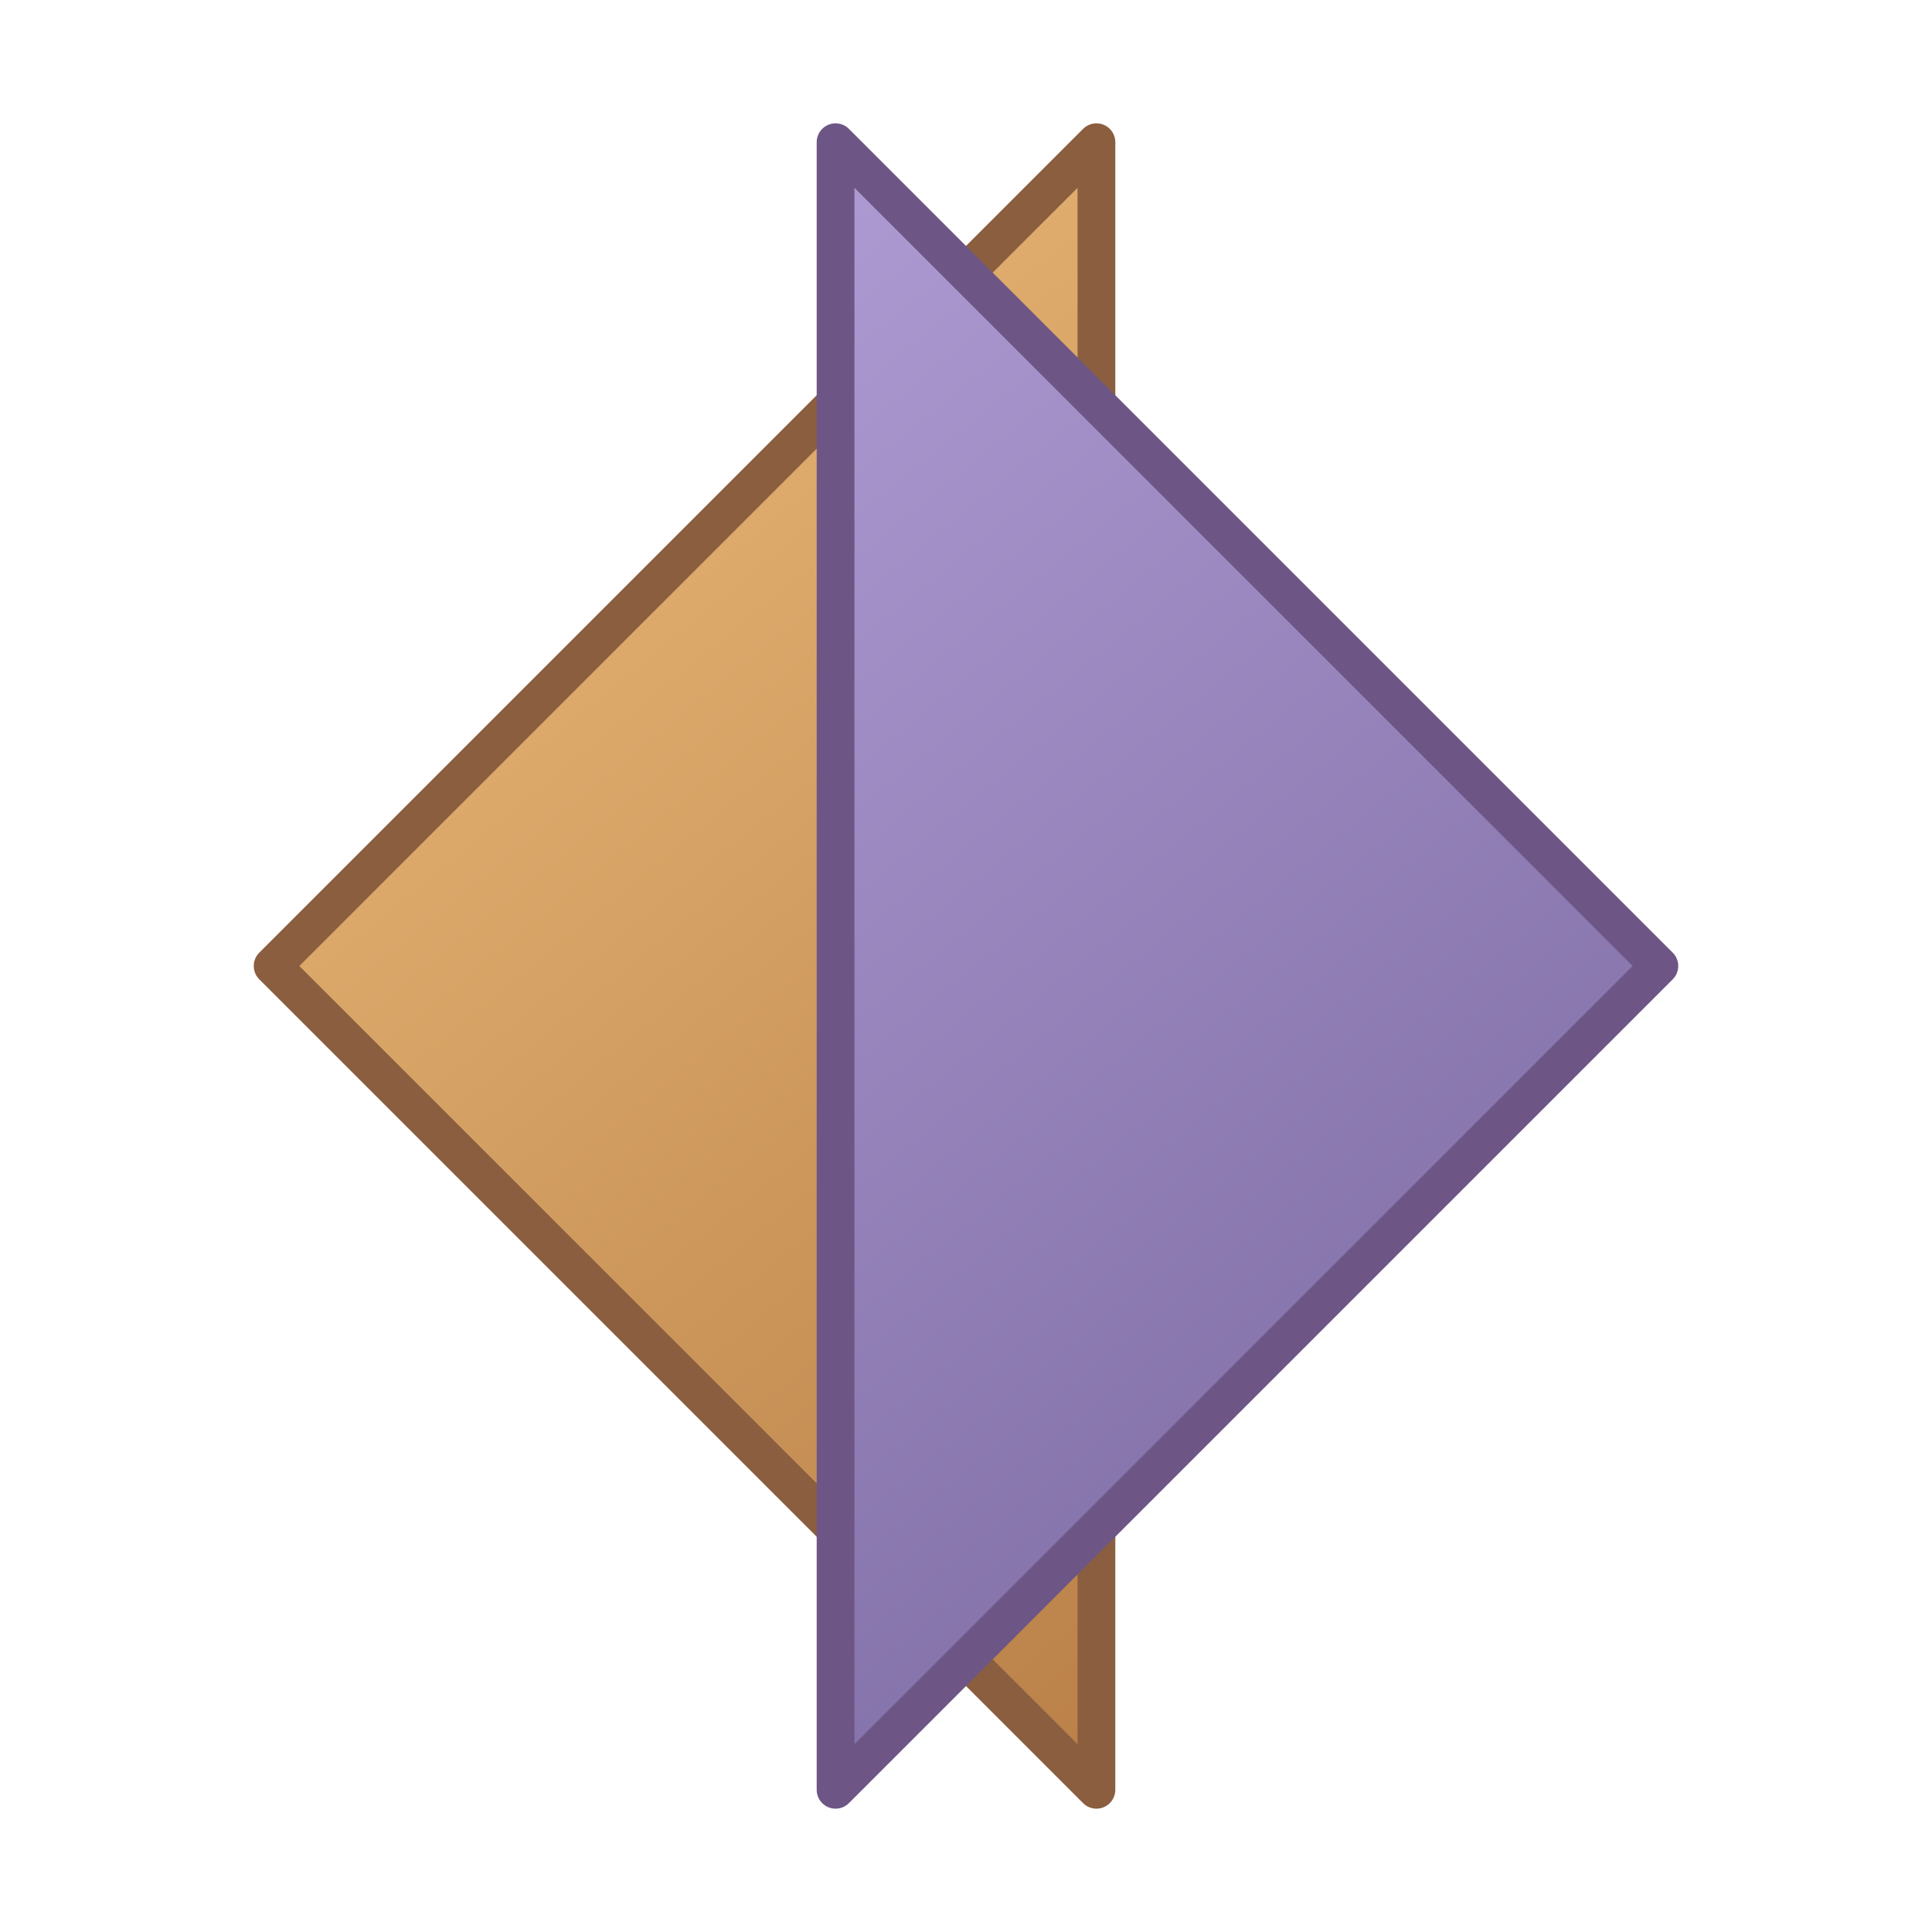
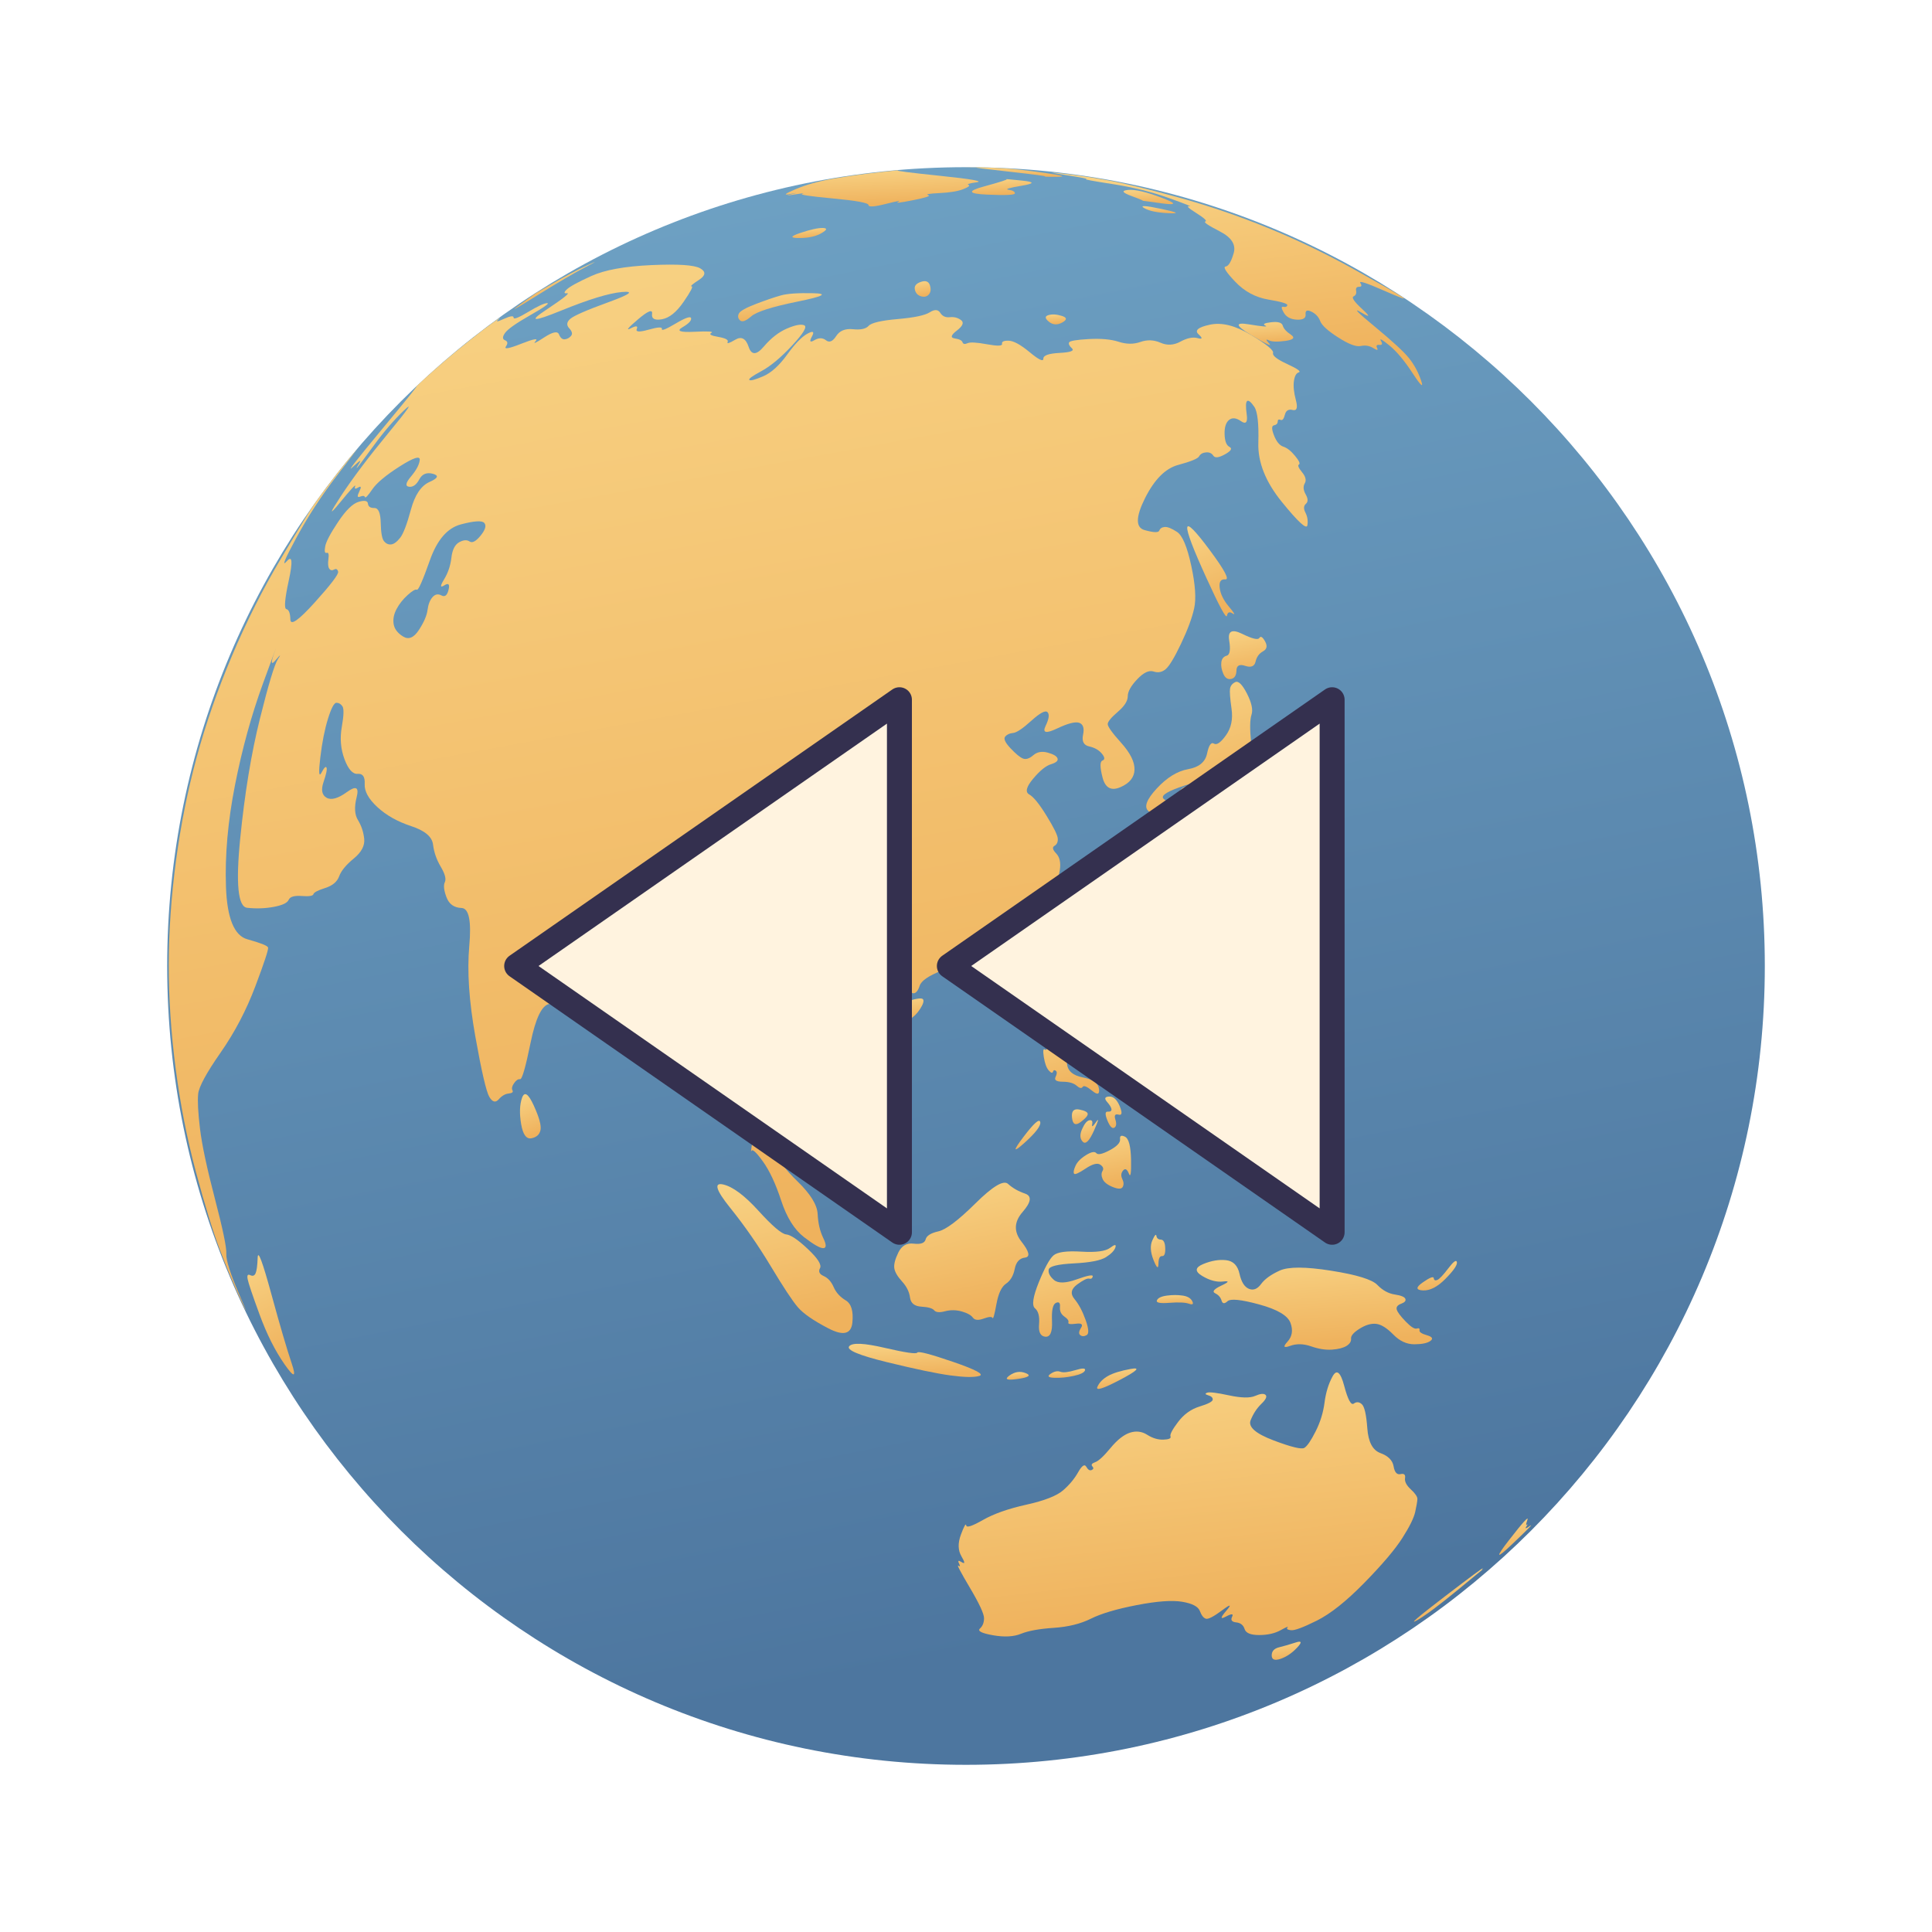
<svg xmlns="http://www.w3.org/2000/svg" width="64" height="64" viewBox="0 0 64 64" data-material="authored">
-   <g id="frameless-artwork" transform="translate(-4.385787 -4.385787) scale(1.137056)">
+   <g id="frameless-artwork" transform="translate(-3.28248 -3.28248) scale(1.102577)">
    <defs>
-       <linearGradient id="amber" gradientUnits="userSpaceOnUse" x1="12" y1="10" x2="48" y2="54">
-         <stop stop-color="#edbd7c" />
-         <stop offset="1" stop-color="#b37841" />
+       <linearGradient id="plex-ocean" x1="0" y1="0" x2=".2" y2="1">
+         <stop stop-color="#70a4c6" />
+         <stop offset="1" stop-color="#4d769f" />
      </linearGradient>
-       <linearGradient id="violet" gradientUnits="userSpaceOnUse" x1="12" y1="10" x2="48" y2="54">
-         <stop stop-color="#b8a4dc" />
-         <stop offset="1" stop-color="#79689f" />
+       <linearGradient id="plex-land" x1="0" y1="0" x2=".2" y2="1">
+         <stop stop-color="#f8d385" />
+         <stop offset="1" stop-color="#efb25d" />
      </linearGradient>
+       <clipPath id="globe">
+         <circle cx="32" cy="32" r="24" />
+       </clipPath>
    </defs>
-     <g stroke-linecap="round" stroke-linejoin="round">
-       <path d="M35.8 8 11.8 32l24 24Z" fill="url(#amber)" stroke="#8a5e3f" stroke-width="1.1" />
-       <path d="m28.2 8 24 24-24 24Z" fill="url(#violet)" stroke="#6d5685" stroke-width="1.1" />
+     <g data-material="authored" stroke-linecap="round" stroke-linejoin="round">
+       <circle cx="32" cy="32" r="24" fill="url(#plex-ocean)" />
+       <g clip-path="url(#globe)" fill="url(#plex-land)">
+         <path d="M41.185 52.714Q41.184 52.523 41.407 52.469Q41.630 52.415 41.905 52.325Q42.179 52.235 41.948 52.480Q41.717 52.725 41.452 52.816Q41.187 52.906 41.185 52.714Z" fill-rule="evenodd" />
+         <path d="M47.522 50.103Q47.460 50.180 47.565 50.095Q47.670 50.009 46.794 50.730Q45.917 51.451 45.546 51.660Q45.175 51.868 46.379 50.947Q47.583 50.025 47.522 50.103Z" fill-rule="evenodd" />
+         <path d="M48.868 48.639Q48.802 48.828 48.850 48.786Q48.899 48.744 48.832 48.846Q48.766 48.948 48.943 48.823Q49.119 48.698 48.402 49.378Q47.686 50.059 48.311 49.254Q48.935 48.449 48.868 48.639Z" fill-rule="evenodd" />
+         <path d="M10.719 40.759Q10.732 40.402 11.128 41.850Q11.524 43.298 11.741 43.940Q11.957 44.582 11.528 43.969Q11.099 43.356 10.776 42.472Q10.452 41.588 10.418 41.411Q10.383 41.233 10.495 41.288Q10.608 41.344 10.657 41.230Q10.706 41.116 10.719 40.759Z" fill-rule="evenodd" />
+         <path d="M43.363 44.615Q43.528 45.236 43.651 45.147Q43.773 45.058 43.892 45.165Q44.012 45.271 44.057 45.888Q44.101 46.506 44.451 46.634Q44.800 46.761 44.847 47.032Q44.893 47.302 45.055 47.266Q45.216 47.230 45.191 47.385Q45.166 47.541 45.366 47.726Q45.566 47.911 45.562 48.017Q45.557 48.123 45.497 48.398Q45.437 48.673 45.109 49.187Q44.781 49.701 43.969 50.531Q43.157 51.361 42.538 51.669Q41.920 51.977 41.761 51.956Q41.602 51.936 41.659 51.874Q41.715 51.811 41.454 51.955Q41.192 52.100 40.810 52.101Q40.427 52.102 40.371 51.922Q40.315 51.742 40.118 51.721Q39.921 51.700 39.994 51.554Q40.068 51.408 39.809 51.546Q39.550 51.685 39.815 51.377Q40.081 51.070 39.699 51.355Q39.317 51.640 39.210 51.611Q39.102 51.581 39.026 51.379Q38.949 51.177 38.493 51.101Q38.037 51.025 37.126 51.202Q36.214 51.379 35.750 51.611Q35.285 51.842 34.635 51.885Q33.985 51.928 33.653 52.063Q33.321 52.198 32.809 52.107Q32.297 52.016 32.419 51.906Q32.541 51.795 32.542 51.596Q32.542 51.397 32.115 50.677Q31.688 49.956 31.771 50.016Q31.853 50.077 31.789 49.947Q31.725 49.818 31.874 49.913Q32.024 50.008 31.864 49.737Q31.704 49.467 31.848 49.081Q31.992 48.694 32.007 48.808Q32.022 48.922 32.509 48.644Q32.996 48.366 33.814 48.184Q34.631 48.002 34.916 47.754Q35.202 47.506 35.370 47.208Q35.539 46.910 35.614 47.045Q35.690 47.181 35.776 47.143Q35.862 47.105 35.796 47.033Q35.730 46.961 35.882 46.907Q36.035 46.853 36.340 46.484Q36.645 46.115 36.923 46.022Q37.202 45.930 37.444 46.084Q37.686 46.238 37.932 46.230Q38.177 46.222 38.144 46.134Q38.110 46.046 38.372 45.699Q38.634 45.352 39.021 45.234Q39.409 45.115 39.413 45.026Q39.416 44.938 39.277 44.898Q39.138 44.858 39.244 44.820Q39.350 44.781 39.902 44.900Q40.454 45.018 40.688 44.916Q40.921 44.813 41.000 44.886Q41.078 44.958 40.874 45.155Q40.670 45.352 40.551 45.649Q40.433 45.946 41.236 46.251Q42.039 46.555 42.166 46.477Q42.294 46.399 42.504 45.983Q42.714 45.568 42.772 45.117Q42.830 44.665 43.014 44.329Q43.198 43.993 43.363 44.615Z" fill-rule="evenodd" />
+         <path d="M36.634 44.430Q35.860 44.838 35.948 44.643Q36.036 44.447 36.265 44.318Q36.493 44.189 36.951 44.106Q37.408 44.022 36.634 44.430Z" fill-rule="evenodd" />
+         <path d="M33.305 44.305Q33.546 44.131 33.798 44.234Q34.050 44.336 33.557 44.407Q33.063 44.478 33.305 44.305Z" fill-rule="evenodd" />
+         <path d="M35.576 44.147Q35.543 44.249 35.234 44.316Q34.924 44.383 34.651 44.372Q34.378 44.362 34.543 44.252Q34.708 44.142 34.835 44.191Q34.963 44.239 35.286 44.142Q35.608 44.045 35.576 44.147Z" fill-rule="evenodd" />
+         <path d="M28.491 43.424Q28.629 43.256 29.560 43.473Q30.491 43.689 30.536 43.615Q30.582 43.540 31.609 43.893Q32.637 44.246 32.400 44.316Q32.164 44.386 31.533 44.301Q30.903 44.215 29.628 43.903Q28.353 43.591 28.491 43.424Z" fill-rule="evenodd" />
+         <path d="M46.749 40.899Q46.772 41.026 46.408 41.396Q46.045 41.765 45.725 41.747Q45.405 41.728 45.724 41.506Q46.043 41.284 46.054 41.379Q46.064 41.473 46.161 41.432Q46.257 41.391 46.492 41.082Q46.726 40.773 46.749 40.899Z" fill-rule="evenodd" />
+         <path d="M38.797 42.070Q38.867 42.206 38.699 42.147Q38.531 42.088 38.109 42.120Q37.686 42.153 37.736 42.044Q37.785 41.936 38.036 41.903Q38.286 41.870 38.506 41.902Q38.727 41.933 38.797 42.070Z" fill-rule="evenodd" />
+         <path d="M39.818 40.839Q40.135 40.876 40.217 41.245Q40.298 41.614 40.498 41.698Q40.698 41.782 40.865 41.556Q41.031 41.330 41.425 41.151Q41.819 40.972 42.971 41.155Q44.122 41.337 44.358 41.581Q44.594 41.825 44.879 41.869Q45.164 41.912 45.200 42.000Q45.235 42.088 45.074 42.147Q44.912 42.207 44.941 42.320Q44.971 42.434 45.208 42.679Q45.445 42.924 45.542 42.893Q45.640 42.861 45.625 42.943Q45.609 43.025 45.850 43.094Q46.090 43.164 45.953 43.264Q45.817 43.364 45.470 43.365Q45.124 43.366 44.837 43.072Q44.550 42.779 44.325 42.752Q44.100 42.726 43.829 42.895Q43.558 43.064 43.569 43.193Q43.581 43.322 43.433 43.414Q43.286 43.505 42.997 43.526Q42.708 43.546 42.367 43.427Q42.026 43.308 41.736 43.414Q41.446 43.520 41.659 43.287Q41.871 43.055 41.749 42.723Q41.626 42.392 40.810 42.169Q39.994 41.946 39.857 42.072Q39.720 42.198 39.678 42.052Q39.636 41.907 39.486 41.833Q39.336 41.759 39.676 41.600Q40.016 41.442 39.726 41.479Q39.436 41.516 39.096 41.312Q38.755 41.108 39.128 40.954Q39.500 40.801 39.818 40.839Z" fill-rule="evenodd" />
+         <path d="M36.489 40.454Q36.443 40.598 36.205 40.748Q35.968 40.898 35.241 40.935Q34.514 40.972 34.485 41.120Q34.455 41.268 34.641 41.431Q34.827 41.594 35.326 41.415Q35.825 41.236 35.808 41.326Q35.791 41.415 35.701 41.393Q35.610 41.370 35.337 41.571Q35.064 41.773 35.259 42.006Q35.453 42.239 35.594 42.635Q35.735 43.030 35.624 43.091Q35.513 43.152 35.434 43.091Q35.354 43.030 35.456 42.872Q35.557 42.714 35.303 42.748Q35.048 42.782 35.076 42.709Q35.103 42.635 34.955 42.532Q34.807 42.429 34.823 42.244Q34.840 42.059 34.701 42.122Q34.562 42.186 34.584 42.671Q34.605 43.157 34.385 43.138Q34.165 43.119 34.195 42.765Q34.225 42.411 34.073 42.285Q33.922 42.160 34.187 41.503Q34.453 40.847 34.630 40.694Q34.806 40.542 35.468 40.582Q36.129 40.622 36.332 40.466Q36.535 40.310 36.489 40.454Z" fill-rule="evenodd" />
+         <path d="M37.986 40.476Q37.995 40.725 37.891 40.716Q37.786 40.707 37.782 40.951Q37.777 41.194 37.635 40.837Q37.492 40.479 37.599 40.242Q37.706 40.004 37.721 40.110Q37.737 40.215 37.857 40.221Q37.977 40.227 37.986 40.476Z" fill-rule="evenodd" />
+         <path d="M28.586 42.716Q28.532 43.235 27.863 42.886Q27.193 42.538 26.947 42.251Q26.701 41.963 26.132 41.016Q25.562 40.069 24.916 39.267Q24.271 38.465 24.705 38.564Q25.138 38.664 25.764 39.353Q26.390 40.042 26.597 40.064Q26.804 40.085 27.250 40.505Q27.696 40.926 27.614 41.078Q27.531 41.230 27.724 41.315Q27.916 41.400 28.024 41.647Q28.132 41.894 28.386 42.046Q28.639 42.197 28.586 42.716Z" fill-rule="evenodd" />
+         <path d="M33.701 39.390Q33.314 39.834 33.667 40.282Q34.019 40.731 33.772 40.761Q33.525 40.791 33.464 41.100Q33.403 41.409 33.202 41.545Q33.001 41.680 32.914 42.160Q32.827 42.640 32.796 42.574Q32.765 42.507 32.528 42.594Q32.291 42.680 32.208 42.566Q32.125 42.451 31.872 42.379Q31.618 42.308 31.370 42.373Q31.122 42.439 31.045 42.346Q30.969 42.253 30.660 42.235Q30.351 42.217 30.318 41.961Q30.285 41.705 30.081 41.481Q29.876 41.256 29.847 41.086Q29.818 40.915 29.967 40.609Q30.116 40.303 30.430 40.342Q30.744 40.380 30.787 40.214Q30.829 40.049 31.169 39.973Q31.509 39.898 32.286 39.130Q33.062 38.362 33.264 38.547Q33.465 38.732 33.776 38.839Q34.088 38.947 33.701 39.390Z" fill-rule="evenodd" />
+         <path d="M36.779 37.130Q36.946 37.214 36.959 37.824Q36.971 38.435 36.892 38.235Q36.812 38.035 36.719 38.145Q36.627 38.255 36.695 38.398Q36.764 38.541 36.707 38.640Q36.651 38.738 36.407 38.639Q36.164 38.540 36.104 38.398Q36.043 38.256 36.103 38.156Q36.164 38.056 36.032 37.968Q35.900 37.881 35.591 38.088Q35.281 38.295 35.246 38.238Q35.211 38.180 35.289 38.006Q35.366 37.831 35.604 37.683Q35.841 37.535 35.916 37.623Q35.990 37.710 36.318 37.535Q36.646 37.360 36.629 37.203Q36.611 37.046 36.779 37.130Z" fill-rule="evenodd" />
+         <path d="M18.945 37.176Q18.714 37.222 18.634 36.746Q18.554 36.270 18.661 35.963Q18.769 35.655 19.013 36.190Q19.257 36.724 19.217 36.926Q19.176 37.129 18.945 37.176Z" fill-rule="evenodd" />
+         <path d="M35.907 36.689Q36.051 36.482 35.844 36.948Q35.637 37.413 35.508 37.280Q35.378 37.146 35.488 36.900Q35.597 36.654 35.708 36.635Q35.820 36.617 35.791 36.757Q35.763 36.897 35.907 36.689Z" fill-rule="evenodd" />
+         <path d="M34.230 36.686Q34.270 36.852 33.757 37.313Q33.245 37.774 33.718 37.147Q34.191 36.520 34.230 36.686Z" fill-rule="evenodd" />
+         <path d="M35.185 36.560Q35.152 36.263 35.405 36.313Q35.658 36.362 35.657 36.448Q35.656 36.534 35.436 36.695Q35.217 36.856 35.185 36.560Z" fill-rule="evenodd" />
+         <path d="M36.300 35.922Q36.493 35.913 36.618 36.211Q36.742 36.509 36.585 36.466Q36.427 36.423 36.488 36.614Q36.548 36.806 36.454 36.859Q36.359 36.911 36.248 36.640Q36.138 36.368 36.257 36.376Q36.377 36.384 36.371 36.306Q36.365 36.229 36.236 36.080Q36.107 35.931 36.300 35.922Z" fill-rule="evenodd" />
+         <path d="M34.526 34.059Q34.595 33.540 34.896 33.531Q35.198 33.522 35.264 33.808Q35.330 34.094 35.170 34.345Q35.010 34.596 35.034 34.928Q35.059 35.260 35.509 35.347Q35.960 35.434 35.995 35.690Q36.031 35.945 35.792 35.750Q35.553 35.554 35.504 35.633Q35.455 35.712 35.322 35.595Q35.190 35.479 34.905 35.477Q34.621 35.475 34.691 35.334Q34.760 35.192 34.698 35.147Q34.637 35.102 34.613 35.177Q34.589 35.253 34.486 35.138Q34.384 35.023 34.338 34.735Q34.293 34.447 34.375 34.512Q34.458 34.577 34.526 34.059Z" fill-rule="evenodd" />
+         <path d="M30.308 33.600Q30.134 33.696 29.974 33.626Q29.813 33.555 29.813 33.375Q29.813 33.196 30.241 33.060Q30.670 32.924 30.712 33.005Q30.755 33.085 30.618 33.295Q30.481 33.505 30.308 33.600Z" fill-rule="evenodd" />
+         <path d="M34.747 31.446Q34.550 32.090 34.413 31.764Q34.275 31.437 34.521 31.062Q34.767 30.687 34.856 30.745Q34.945 30.802 34.747 31.446Z" fill-rule="evenodd" />
+         <path d="M38.852 26.643Q39.015 26.736 38.948 26.872Q38.880 27.008 38.724 27.010Q38.568 27.013 38.546 27.138Q38.523 27.262 38.404 27.218Q38.285 27.174 38.339 26.945Q38.393 26.715 38.541 26.632Q38.689 26.550 38.852 26.643Z" fill-rule="evenodd" />
+         <path d="M40.578 24.451Q40.504 24.674 40.567 25.295Q40.629 25.916 40.182 26.105Q39.734 26.294 39.556 26.560Q39.378 26.826 39.253 26.764Q39.127 26.702 39.089 26.552Q39.051 26.402 38.408 26.633Q37.764 26.864 37.958 26.994Q38.153 27.124 38.097 27.484Q38.042 27.845 37.944 27.944Q37.847 28.043 37.752 27.973Q37.657 27.902 37.671 27.713Q37.685 27.524 37.479 27.343Q37.273 27.162 37.730 26.668Q38.188 26.173 38.675 26.086Q39.161 26.000 39.242 25.620Q39.322 25.240 39.448 25.318Q39.574 25.397 39.810 25.069Q40.046 24.742 39.978 24.271Q39.911 23.801 39.933 23.668Q39.955 23.534 40.093 23.470Q40.232 23.407 40.442 23.817Q40.652 24.228 40.578 24.451Z" fill-rule="evenodd" />
+         <path d="M40.296 22.020Q40.753 22.244 40.813 22.145Q40.873 22.045 40.986 22.248Q41.099 22.451 40.924 22.546Q40.749 22.642 40.700 22.855Q40.651 23.069 40.391 22.983Q40.131 22.896 40.126 23.120Q40.121 23.344 39.966 23.376Q39.811 23.408 39.731 23.221Q39.651 23.034 39.671 22.875Q39.692 22.715 39.833 22.677Q39.975 22.639 39.907 22.218Q39.838 21.796 40.296 22.020Z" fill-rule="evenodd" />
+         <path d="M38.647 18.826Q38.669 18.623 39.330 19.514Q39.992 20.405 39.790 20.385Q39.588 20.364 39.622 20.640Q39.656 20.916 39.902 21.207Q40.148 21.498 40.008 21.407Q39.868 21.316 39.840 21.476Q39.812 21.636 39.219 20.333Q38.625 19.029 38.647 18.826Z" fill-rule="evenodd" />
+         <path d="M20.617 10.950Q21.092 10.730 20.578 10.996Q20.065 11.261 19.078 11.877Q18.092 12.493 18.611 12.121Q19.129 11.748 19.109 11.766Q19.089 11.783 19.616 11.476Q20.142 11.170 20.617 10.950Z" fill-rule="evenodd" />
+         <path d="M40.497 12.722Q41.135 12.826 40.996 12.761Q40.858 12.695 41.167 12.659Q41.477 12.623 41.516 12.759Q41.556 12.896 41.760 13.032Q41.963 13.168 41.598 13.219Q41.232 13.269 41.094 13.201Q40.956 13.133 41.108 13.297Q41.261 13.460 40.560 13.039Q39.860 12.617 40.497 12.722Z" fill-rule="evenodd" />
+         <path d="M35.610 8.358Q35.725 8.349 35.000 8.237Q34.274 8.125 34.883 8.190Q35.492 8.255 36.234 8.389Q36.977 8.522 38.361 8.903Q39.746 9.284 41.069 9.825Q42.392 10.366 43.638 11.059Q44.884 11.751 45.109 11.901Q45.335 12.050 44.553 11.706Q43.772 11.363 43.848 11.479Q43.924 11.596 43.811 11.594Q43.698 11.592 43.721 11.714Q43.744 11.835 43.643 11.883Q43.543 11.931 43.908 12.267Q44.273 12.603 43.878 12.367Q43.483 12.131 44.280 12.789Q45.077 13.447 45.309 13.737Q45.541 14.027 45.670 14.400Q45.799 14.772 45.424 14.198Q45.049 13.623 44.718 13.354Q44.387 13.085 44.467 13.219Q44.547 13.354 44.422 13.339Q44.297 13.325 44.352 13.433Q44.407 13.542 44.236 13.435Q44.065 13.329 43.859 13.373Q43.653 13.417 43.184 13.117Q42.715 12.817 42.642 12.625Q42.569 12.432 42.377 12.340Q42.185 12.248 42.203 12.421Q42.221 12.594 41.941 12.581Q41.662 12.568 41.547 12.370Q41.432 12.172 41.535 12.195Q41.638 12.217 41.653 12.146Q41.667 12.075 41.086 11.978Q40.505 11.880 40.088 11.441Q39.671 11.001 39.801 10.985Q39.931 10.968 40.042 10.584Q40.154 10.201 39.627 9.930Q39.099 9.659 39.190 9.632Q39.280 9.606 38.920 9.379Q38.560 9.152 38.711 9.176Q38.863 9.201 38.089 8.925Q37.316 8.649 36.406 8.508Q35.496 8.368 35.610 8.358Z" fill-rule="evenodd" />
+         <path d="M37.296 9.007Q37.387 9.019 36.970 8.866Q36.554 8.713 36.870 8.684Q37.186 8.655 37.875 8.917Q38.565 9.178 37.885 9.087Q37.206 8.995 37.296 9.007Z" fill-rule="evenodd" />
+         <path d="M34.375 8.278Q34.460 8.265 33.315 8.137Q32.169 8.009 32.311 8.009Q32.452 8.008 32.128 8.005Q31.803 8.001 32.054 8.001Q32.305 8.002 32.545 8.007Q32.784 8.013 33.173 8.036Q33.563 8.058 34.369 8.173Q35.176 8.288 34.733 8.289Q34.289 8.290 34.375 8.278Z" fill-rule="evenodd" />
+         <path d="M37.354 9.230Q37.135 9.100 37.870 9.254Q38.605 9.407 38.090 9.383Q37.574 9.359 37.354 9.230Z" fill-rule="evenodd" />
+         <path d="M34.881 12.469Q35.116 12.542 34.893 12.666Q34.670 12.790 34.489 12.642Q34.309 12.494 34.477 12.445Q34.646 12.395 34.881 12.469Z" fill-rule="evenodd" />
+         <path d="M25.547 12.482Q25.308 12.691 25.213 12.604Q25.118 12.517 25.175 12.400Q25.232 12.283 25.689 12.109Q26.145 11.935 26.438 11.853Q26.730 11.771 27.414 11.787Q28.098 11.803 26.942 12.038Q25.786 12.273 25.547 12.482Z" fill-rule="evenodd" />
+         <path d="M31.226 12.375Q31.323 12.529 31.513 12.507Q31.702 12.485 31.849 12.593Q31.996 12.700 31.726 12.908Q31.456 13.115 31.662 13.145Q31.867 13.176 31.895 13.260Q31.923 13.344 32.044 13.289Q32.164 13.234 32.634 13.321Q33.103 13.407 33.083 13.307Q33.062 13.207 33.283 13.213Q33.505 13.220 33.915 13.560Q34.325 13.901 34.324 13.753Q34.322 13.605 34.813 13.580Q35.305 13.554 35.183 13.443Q35.062 13.331 35.099 13.263Q35.136 13.195 35.689 13.164Q36.243 13.134 36.589 13.246Q36.935 13.359 37.240 13.251Q37.546 13.143 37.844 13.274Q38.142 13.405 38.443 13.241Q38.745 13.077 38.962 13.136Q39.179 13.196 38.987 13.021Q38.796 12.846 39.328 12.732Q39.860 12.617 40.560 13.039Q41.261 13.460 41.225 13.581Q41.189 13.702 41.652 13.915Q42.114 14.128 41.999 14.164Q41.884 14.199 41.852 14.428Q41.820 14.656 41.911 14.999Q42.003 15.342 41.815 15.295Q41.627 15.248 41.580 15.439Q41.533 15.629 41.450 15.592Q41.368 15.554 41.365 15.644Q41.362 15.734 41.253 15.756Q41.143 15.777 41.254 16.059Q41.365 16.341 41.535 16.397Q41.705 16.452 41.887 16.675Q42.070 16.897 42.003 16.933Q41.936 16.969 42.097 17.165Q42.258 17.360 42.178 17.499Q42.097 17.637 42.206 17.831Q42.315 18.024 42.212 18.114Q42.108 18.204 42.199 18.380Q42.289 18.556 42.257 18.759Q42.225 18.963 41.491 18.059Q40.757 17.156 40.783 16.284Q40.808 15.412 40.660 15.197Q40.512 14.981 40.448 15.026Q40.384 15.072 40.434 15.428Q40.483 15.784 40.264 15.632Q40.045 15.479 39.903 15.595Q39.761 15.711 39.769 16.022Q39.778 16.334 39.916 16.404Q40.055 16.475 39.779 16.628Q39.503 16.781 39.431 16.668Q39.358 16.555 39.209 16.569Q39.061 16.583 39.003 16.688Q38.946 16.792 38.374 16.946Q37.802 17.100 37.379 17.944Q36.957 18.788 37.364 18.903Q37.770 19.017 37.807 18.919Q37.844 18.820 37.971 18.810Q38.097 18.799 38.340 18.958Q38.583 19.117 38.767 19.971Q38.952 20.824 38.854 21.260Q38.756 21.696 38.460 22.318Q38.164 22.941 38.001 23.080Q37.839 23.220 37.635 23.152Q37.430 23.084 37.145 23.384Q36.860 23.684 36.860 23.896Q36.860 24.108 36.562 24.363Q36.265 24.618 36.258 24.728Q36.251 24.838 36.660 25.293Q37.069 25.747 37.063 26.096Q37.057 26.446 36.641 26.627Q36.225 26.808 36.103 26.339Q35.982 25.871 36.100 25.827Q36.217 25.783 36.082 25.620Q35.947 25.457 35.701 25.403Q35.455 25.349 35.517 25.053Q35.579 24.757 35.403 24.694Q35.226 24.631 34.733 24.866Q34.239 25.101 34.391 24.788Q34.543 24.475 34.450 24.375Q34.357 24.276 33.965 24.630Q33.573 24.985 33.414 24.999Q33.256 25.013 33.177 25.109Q33.098 25.204 33.337 25.458Q33.575 25.711 33.710 25.766Q33.844 25.820 34.020 25.669Q34.195 25.517 34.454 25.589Q34.714 25.660 34.750 25.764Q34.786 25.868 34.556 25.937Q34.325 26.006 34.017 26.373Q33.709 26.740 33.900 26.846Q34.091 26.951 34.420 27.486Q34.750 28.021 34.758 28.174Q34.766 28.328 34.658 28.390Q34.549 28.452 34.710 28.619Q34.870 28.786 34.818 29.124Q34.766 29.461 34.664 29.485Q34.563 29.509 34.136 30.275Q33.708 31.041 33.186 31.422Q32.665 31.802 32.329 31.921Q31.993 32.040 31.927 31.972Q31.860 31.904 31.270 32.138Q30.681 32.371 30.609 32.591Q30.538 32.810 30.429 32.820Q30.320 32.829 30.321 32.596Q30.323 32.363 30.064 32.288Q29.806 32.212 29.275 32.599Q28.744 32.985 28.694 33.128Q28.644 33.270 29.254 34.088Q29.865 34.905 29.914 35.654Q29.964 36.403 29.791 36.532Q29.618 36.661 28.951 37.121Q28.283 37.581 28.212 37.446Q28.142 37.311 28.203 37.176Q28.264 37.041 27.948 36.874Q27.632 36.706 27.460 36.374Q27.289 36.041 26.943 35.921Q26.597 35.801 26.635 35.641Q26.673 35.482 26.498 35.467Q26.324 35.452 26.107 36.290Q25.890 37.127 26.020 37.146Q26.150 37.166 26.255 37.538Q26.360 37.909 26.942 38.476Q27.524 39.042 27.543 39.454Q27.563 39.865 27.710 40.170Q27.858 40.474 27.712 40.477Q27.566 40.480 27.132 40.145Q26.698 39.809 26.447 39.047Q26.197 38.285 25.893 37.865Q25.589 37.446 25.551 37.561Q25.514 37.677 25.633 36.943Q25.751 36.208 25.587 35.222Q25.423 34.236 25.354 34.055Q25.285 33.873 24.920 34.083Q24.555 34.292 24.337 34.195Q24.118 34.099 24.190 33.651Q24.261 33.204 24.174 32.873Q24.086 32.542 23.873 32.311Q23.661 32.080 23.551 31.620Q23.441 31.159 23.279 31.124Q23.117 31.089 23.046 31.283Q22.976 31.477 22.763 31.394Q22.551 31.310 22.514 31.381Q22.477 31.452 22.136 31.430Q21.795 31.408 21.666 31.668Q21.537 31.929 21.265 32.017Q20.993 32.104 20.420 32.500Q19.847 32.896 19.832 32.990Q19.817 33.084 19.481 33.141Q19.145 33.198 18.918 34.306Q18.692 35.414 18.603 35.401Q18.514 35.388 18.422 35.521Q18.329 35.655 18.374 35.735Q18.419 35.815 18.260 35.831Q18.101 35.847 17.960 36.007Q17.819 36.167 17.680 35.935Q17.541 35.702 17.258 34.117Q16.975 32.533 17.076 31.401Q17.178 30.269 16.843 30.257Q16.508 30.245 16.391 29.934Q16.274 29.622 16.342 29.481Q16.410 29.339 16.220 29.019Q16.030 28.699 15.987 28.349Q15.944 27.998 15.329 27.797Q14.715 27.595 14.315 27.226Q13.916 26.857 13.934 26.532Q13.952 26.208 13.726 26.227Q13.499 26.246 13.327 25.786Q13.155 25.325 13.247 24.811Q13.338 24.298 13.263 24.194Q13.189 24.090 13.084 24.092Q12.979 24.094 12.831 24.571Q12.683 25.048 12.601 25.731Q12.519 26.415 12.637 26.189Q12.755 25.964 12.787 26.040Q12.820 26.115 12.699 26.469Q12.577 26.823 12.788 26.944Q13.000 27.065 13.403 26.772Q13.807 26.479 13.693 26.925Q13.580 27.371 13.732 27.617Q13.884 27.863 13.919 28.174Q13.955 28.485 13.606 28.771Q13.257 29.057 13.167 29.305Q13.076 29.553 12.746 29.657Q12.415 29.762 12.394 29.842Q12.373 29.922 12.042 29.897Q11.710 29.872 11.650 30.012Q11.589 30.152 11.201 30.224Q10.812 30.296 10.401 30.251Q9.990 30.205 10.194 28.169Q10.397 26.132 10.785 24.575Q11.173 23.017 11.326 22.782Q11.479 22.547 11.263 22.806Q11.048 23.065 11.224 22.574Q11.400 22.084 10.878 23.512Q10.357 24.939 10.037 26.566Q9.717 28.192 9.766 29.612Q9.814 31.033 10.409 31.197Q11.004 31.362 11.031 31.444Q11.057 31.526 10.650 32.606Q10.243 33.687 9.603 34.604Q8.964 35.521 8.931 35.844Q8.899 36.166 8.986 36.889Q9.073 37.612 9.433 38.989Q9.793 40.366 9.777 40.645Q9.760 40.924 10.155 41.844Q10.549 42.764 10.214 42.037Q9.879 41.310 9.574 40.505Q9.269 39.700 8.866 38.197Q8.463 36.693 8.254 35.079Q8.045 33.465 8.048 31.951Q8.051 30.437 8.266 28.826Q8.482 27.214 8.890 25.715Q9.298 24.215 9.950 22.673Q10.603 21.130 11.421 19.755Q12.240 18.379 12.410 18.138Q12.581 17.897 12.810 17.592Q13.039 17.287 13.211 17.070Q13.383 16.854 13.498 16.715Q13.612 16.576 13.700 16.473Q13.788 16.369 13.091 17.278Q12.393 18.188 11.873 19.150Q11.353 20.112 11.596 19.836Q11.839 19.560 11.655 20.408Q11.471 21.255 11.582 21.278Q11.693 21.302 11.701 21.591Q11.709 21.880 12.437 21.073Q13.165 20.266 13.136 20.152Q13.106 20.038 13.015 20.089Q12.924 20.140 12.869 20.062Q12.815 19.984 12.844 19.772Q12.874 19.560 12.792 19.587Q12.709 19.614 12.746 19.401Q12.782 19.187 13.133 18.661Q13.483 18.134 13.750 18.055Q14.018 17.976 14.032 18.109Q14.045 18.243 14.226 18.240Q14.406 18.238 14.416 18.687Q14.425 19.135 14.518 19.242Q14.610 19.349 14.733 19.333Q14.856 19.317 15.000 19.134Q15.144 18.951 15.323 18.287Q15.503 17.624 15.884 17.456Q16.264 17.289 15.984 17.212Q15.704 17.136 15.574 17.380Q15.443 17.625 15.265 17.601Q15.087 17.576 15.325 17.293Q15.563 17.011 15.588 16.801Q15.613 16.591 14.987 16.990Q14.360 17.389 14.161 17.681Q13.961 17.974 13.941 17.911Q13.920 17.848 13.795 17.899Q13.669 17.950 13.772 17.745Q13.874 17.541 13.739 17.624Q13.605 17.707 13.648 17.586Q13.691 17.466 13.191 18.077Q12.691 18.688 13.219 17.882Q13.746 17.077 14.652 15.980Q15.558 14.883 15.106 15.316Q14.655 15.748 14.203 16.368Q13.751 16.988 13.706 17.028Q13.661 17.068 13.772 16.892Q13.883 16.717 13.577 17.007Q13.272 17.298 14.456 15.871Q15.641 14.444 15.478 14.596Q15.314 14.749 15.475 14.596Q15.637 14.443 15.800 14.294Q15.963 14.145 16.335 13.824Q16.707 13.504 17.116 13.180Q17.525 12.856 17.804 12.657Q18.082 12.458 17.951 12.576Q17.819 12.693 18.115 12.558Q18.411 12.424 18.408 12.519Q18.404 12.614 18.845 12.350Q19.285 12.086 19.415 12.085Q19.545 12.084 18.908 12.447Q18.270 12.810 18.150 12.982Q18.029 13.153 18.151 13.201Q18.273 13.248 18.177 13.386Q18.081 13.525 18.640 13.304Q19.200 13.083 19.069 13.227Q18.938 13.370 19.323 13.117Q19.708 12.864 19.772 13.024Q19.837 13.183 19.946 13.171Q20.055 13.160 20.133 13.070Q20.210 12.981 20.079 12.840Q19.947 12.698 20.112 12.556Q20.277 12.413 21.259 12.056Q22.241 11.699 21.659 11.751Q21.078 11.803 19.831 12.311Q18.584 12.818 19.373 12.295Q20.161 11.771 20.015 11.788Q19.869 11.805 20.004 11.675Q20.138 11.544 20.743 11.270Q21.348 10.995 22.549 10.942Q23.751 10.888 24.015 11.039Q24.279 11.189 23.979 11.385Q23.679 11.580 23.757 11.582Q23.834 11.583 23.515 12.046Q23.196 12.510 22.866 12.569Q22.537 12.628 22.568 12.407Q22.599 12.186 22.143 12.574Q21.687 12.963 21.929 12.840Q22.170 12.717 22.109 12.859Q22.047 13.000 22.467 12.881Q22.886 12.763 22.863 12.860Q22.839 12.958 23.281 12.695Q23.724 12.433 23.741 12.540Q23.759 12.648 23.478 12.812Q23.198 12.976 23.834 12.945Q24.469 12.914 24.349 12.978Q24.229 13.043 24.557 13.099Q24.885 13.156 24.839 13.251Q24.793 13.346 25.069 13.183Q25.344 13.019 25.470 13.399Q25.596 13.778 25.923 13.392Q26.250 13.007 26.623 12.847Q26.996 12.688 27.140 12.750Q27.284 12.812 26.774 13.359Q26.264 13.906 25.852 14.128Q25.440 14.349 25.492 14.393Q25.544 14.438 25.907 14.282Q26.269 14.126 26.626 13.632Q26.983 13.138 27.238 13.001Q27.493 12.863 27.370 13.089Q27.247 13.315 27.445 13.198Q27.642 13.082 27.793 13.200Q27.943 13.318 28.099 13.075Q28.255 12.832 28.602 12.868Q28.949 12.905 29.075 12.767Q29.201 12.629 29.948 12.563Q30.694 12.498 30.911 12.360Q31.128 12.221 31.226 12.375ZM16.824 18.732Q16.216 18.893 15.893 19.810Q15.569 20.726 15.502 20.695Q15.435 20.664 15.222 20.857Q15.009 21.050 14.888 21.282Q14.767 21.515 14.805 21.733Q14.844 21.951 15.090 22.102Q15.336 22.253 15.563 21.904Q15.790 21.555 15.822 21.303Q15.855 21.051 15.972 20.918Q16.089 20.785 16.241 20.867Q16.393 20.949 16.454 20.696Q16.515 20.443 16.326 20.564Q16.137 20.685 16.317 20.388Q16.498 20.091 16.539 19.734Q16.580 19.376 16.772 19.269Q16.964 19.162 17.085 19.245Q17.206 19.328 17.417 19.069Q17.627 18.811 17.530 18.691Q17.432 18.571 16.824 18.732Z" fill-rule="evenodd" />
+         <path d="M27.699 9.827Q27.913 9.833 27.660 9.981Q27.407 10.129 26.986 10.129Q26.565 10.128 27.025 9.975Q27.485 9.821 27.699 9.827Z" fill-rule="evenodd" />
+         <path d="M30.886 11.821Q30.801 11.922 30.651 11.880Q30.500 11.838 30.464 11.679Q30.427 11.520 30.643 11.447Q30.858 11.373 30.915 11.546Q30.971 11.720 30.886 11.821Z" fill-rule="evenodd" />
+         <path d="M33.469 8.785Q33.471 8.862 32.626 8.824Q31.781 8.786 32.535 8.581Q33.288 8.375 33.218 8.361Q33.147 8.348 33.700 8.405Q34.253 8.461 33.675 8.557Q33.097 8.654 33.282 8.680Q33.467 8.707 33.469 8.785Z" fill-rule="evenodd" />
+         <path d="M30.865 8.839Q30.994 8.876 30.404 8.993Q29.813 9.110 29.965 9.040Q30.116 8.970 29.595 9.103Q29.074 9.236 29.070 9.137Q29.065 9.039 28.004 8.940Q26.943 8.841 27.080 8.800Q27.217 8.759 26.845 8.821Q26.472 8.882 26.765 8.811Q27.058 8.740 26.722 8.806Q26.387 8.872 26.876 8.663Q27.366 8.454 28.033 8.341Q28.700 8.228 29.392 8.152Q30.085 8.077 29.955 8.096Q29.825 8.115 31.235 8.261Q32.646 8.408 32.318 8.454Q31.991 8.500 32.074 8.532Q32.158 8.564 31.918 8.660Q31.678 8.755 31.207 8.778Q30.735 8.801 30.865 8.839Z" fill-rule="evenodd" />
+       </g>
+       <path d="M30 24 18.5 32 30 40Z" fill="#fff3df" stroke="#34304f" stroke-width=".75" stroke-linejoin="round" />
+       <path d="M43 24 31.5 32 43 40Z" fill="#fff3df" stroke="#34304f" stroke-width=".75" stroke-linejoin="round" />
    </g>
  </g>
</svg>
